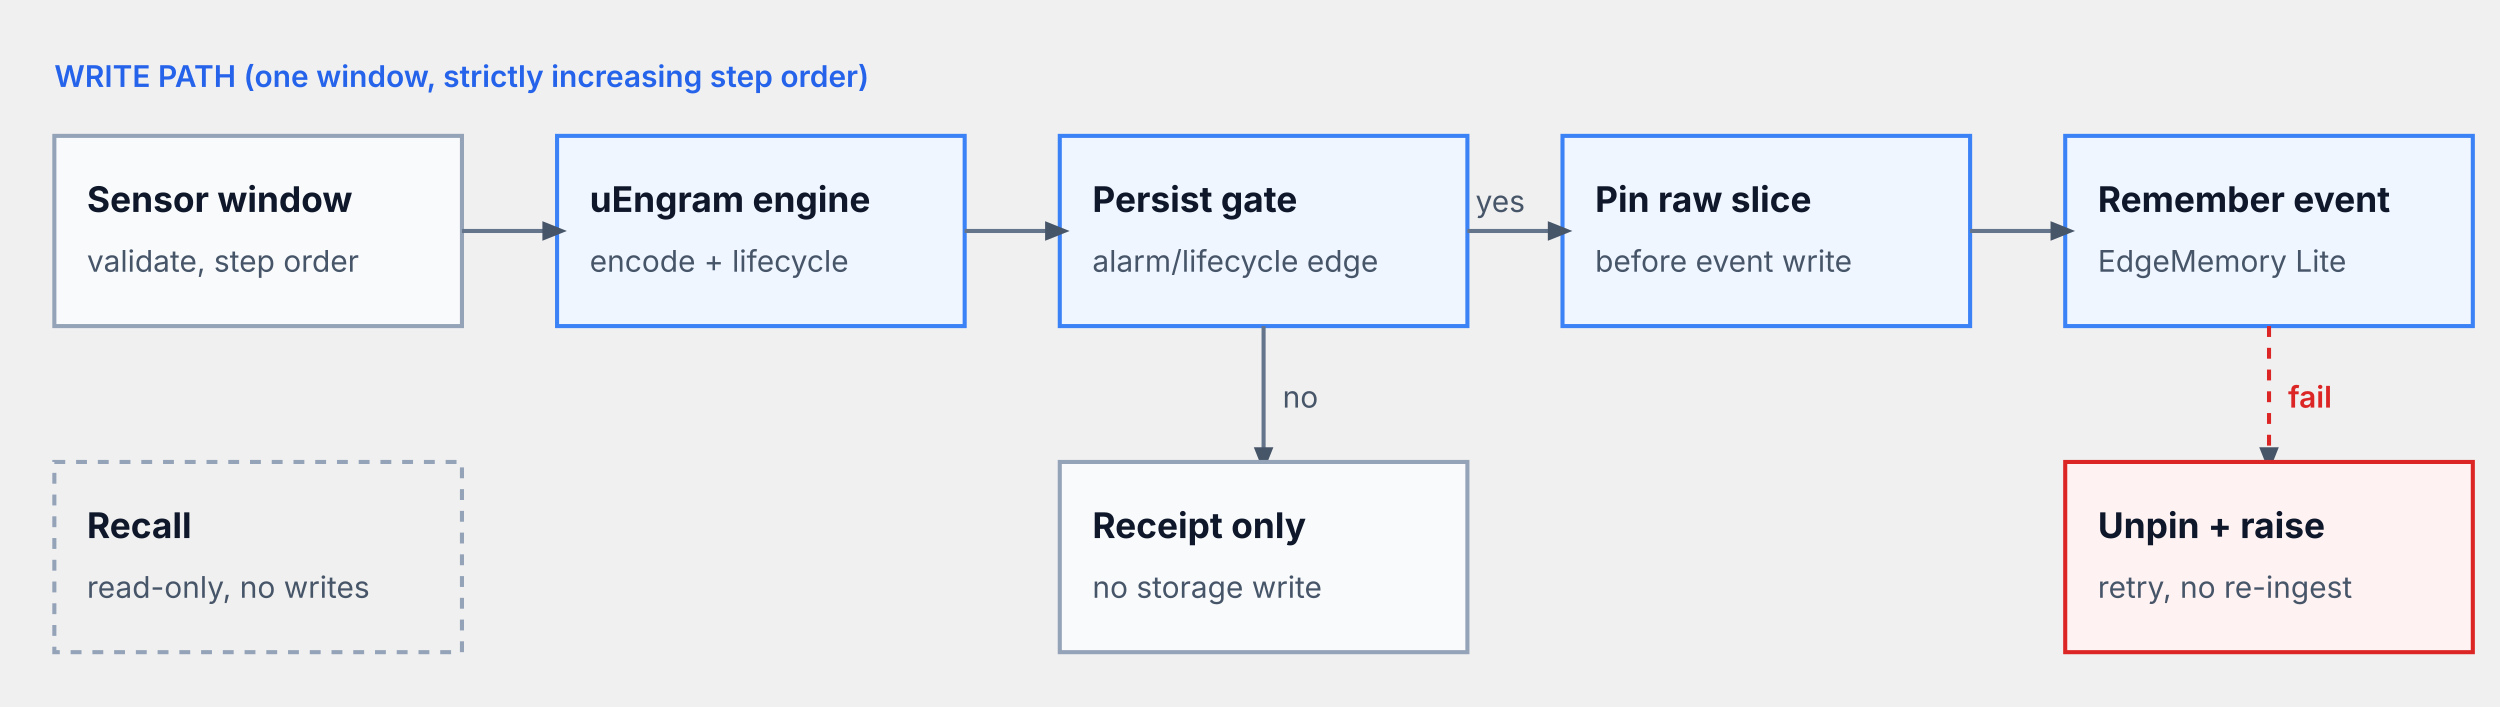
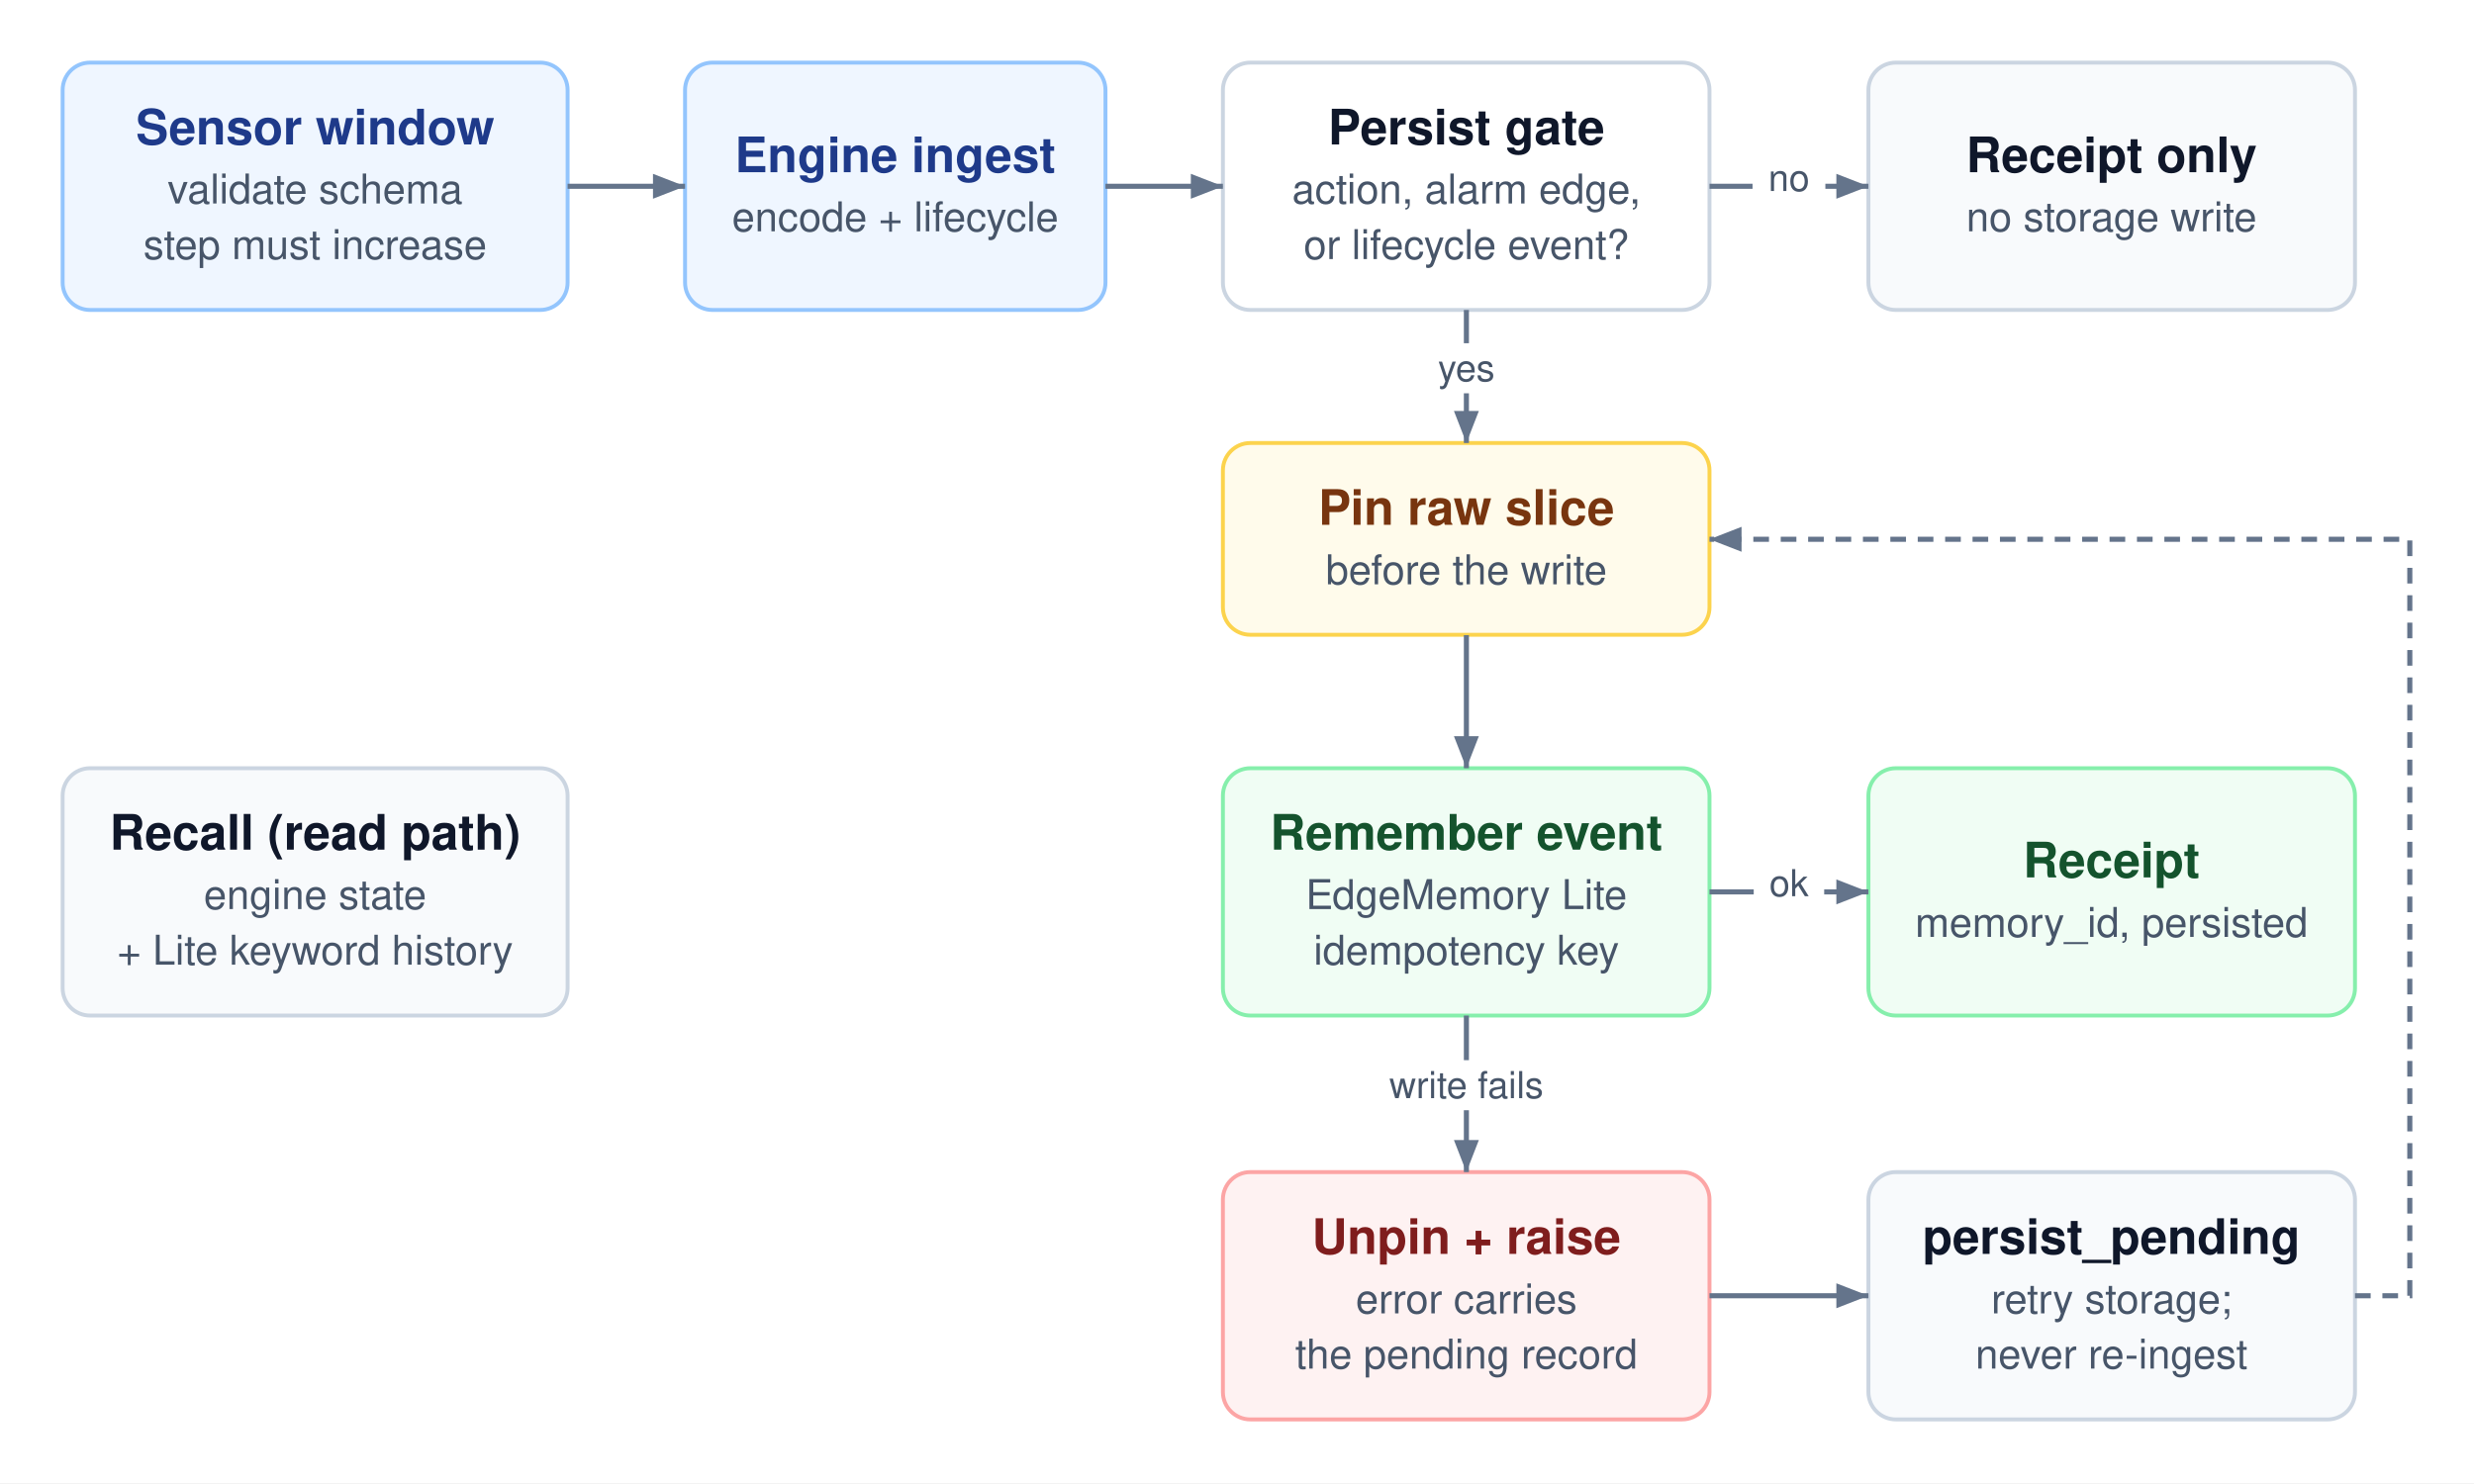
- <svg xmlns="http://www.w3.org/2000/svg" viewBox="0 0 920 260" width="100%" height="100%">
+ <svg xmlns="http://www.w3.org/2000/svg" viewBox="0 0 632 379" role="img" aria-label="persist" font-family="'Nimbus Sans', Helvetica, Arial, sans-serif">
  <defs>
-     <marker id="arrow" viewBox="0 0 10 10" refX="6" refY="5" markerWidth="6" markerHeight="6" orient="auto-start-reverse">
-       <path d="M 0 1 L 10 5 L 0 9 z" fill="#475569" />
+     <marker id="persist-arrow" viewBox="0 0 10 10" refX="9" refY="5" markerWidth="7" markerHeight="7" orient="auto-start-reverse">
+       <path d="M 0 1.5 L 9 5 L 0 8.5 z" fill="#64748b" />
    </marker>
-     <style>
-       .box { fill: #f8fafc; stroke: #94a3b8; stroke-width: 1.5; }
-       .box-fast { fill: #eff6ff; stroke: #3b82f6; stroke-width: 1.5; }
-       .box-error { fill: #fef2f2; stroke: #dc2626; stroke-width: 1.5; }
-       .box-dashed { fill: none; stroke: #94a3b8; stroke-width: 1.5; stroke-dasharray: 4,4; }
-       .title { font-family: Inter, system-ui, sans-serif; font-size: 13px; font-weight: 700; fill: #0f172a; }
-       .sub { font-family: Inter, system-ui, sans-serif; font-size: 11px; fill: #475569; }
-       .lbl { font-family: Inter, system-ui, sans-serif; font-size: 11px; font-weight: 600; fill: #2563eb; }
-       .err-lbl { font-family: Inter, system-ui, sans-serif; font-size: 11px; font-weight: 600; fill: #dc2626; }
-       .line { stroke: #64748b; stroke-width: 1.5; fill: none; marker-end: url(#arrow); }
-       .line-error { stroke: #dc2626; stroke-width: 1.5; stroke-dasharray: 4,4; fill: none; marker-end: url(#arrow); }
-     </style>
  </defs>
-   <text x="20" y="32" class="lbl">WRITE PATH (one window, strictly increasing step order)</text>
-   <rect x="20" y="50" width="150" height="70" class="box" />
-   <text x="32" y="78" class="title">Sensor window</text>
-   <text x="32" y="100" class="sub">validate, step order</text>
-   <rect x="205" y="50" width="150" height="70" class="box-fast" />
-   <text x="217" y="78" class="title">uEngram engine</text>
-   <text x="217" y="100" class="sub">encode + lifecycle</text>
-   <rect x="390" y="50" width="150" height="70" class="box-fast" />
-   <text x="402" y="78" class="title">Persist gate</text>
-   <text x="402" y="100" class="sub">alarm/lifecycle edge</text>
-   <rect x="575" y="50" width="150" height="70" class="box-fast" />
-   <text x="587" y="78" class="title">Pin raw slice</text>
-   <text x="587" y="100" class="sub">before event write</text>
-   <rect x="760" y="50" width="150" height="70" class="box-fast" />
-   <text x="772" y="78" class="title">Remember event</text>
-   <text x="772" y="100" class="sub">EdgeMemory Lite</text>
-   <line x1="170" y1="85" x2="205" y2="85" class="line" />
-   <line x1="355" y1="85" x2="390" y2="85" class="line" />
-   <line x1="540" y1="85" x2="575" y2="85" class="line" />
-   <text x="543" y="78" class="sub">yes</text>
-   <line x1="725" y1="85" x2="760" y2="85" class="line" />
-   <line x1="465" y1="120" x2="465" y2="170" class="line" />
-   <text x="472" y="150" class="sub">no</text>
-   <rect x="390" y="170" width="150" height="70" class="box" />
-   <text x="402" y="198" class="title">Receipt only</text>
-   <text x="402" y="220" class="sub">no storage write</text>
-   <line x1="835" y1="120" x2="835" y2="170" class="line-error" />
-   <text x="842" y="150" class="err-lbl">fail</text>
-   <rect x="760" y="170" width="150" height="70" class="box-error" />
-   <text x="772" y="198" class="title">Unpin + raise</text>
-   <text x="772" y="220" class="sub">retry, no re-ingest</text>
-   <rect x="20" y="170" width="150" height="70" class="box-dashed" />
-   <text x="32" y="198" class="title">Recall</text>
-   <text x="32" y="220" class="sub">read-only, no writes</text>
+   <rect width="632" height="379" fill="#ffffff" />
+   <rect x="16.0" y="16.0" width="129.0" height="63.2" rx="7" fill="#eff6ff" stroke="#93c5fd" stroke-width="1.0" />
+   <text x="80.5" y="36.9" font-size="12.5" font-weight="700" fill="#1e3a8a" text-anchor="middle">Sensor window</text>
+   <text x="80.5" y="52.0" font-size="10.5" fill="#475569" text-anchor="middle">validate schema</text>
+   <text x="80.5" y="66.2" font-size="10.5" fill="#475569" text-anchor="middle">step must increase</text>
+   <rect x="175.0" y="16.0" width="107.4" height="63.2" rx="7" fill="#eff6ff" stroke="#93c5fd" stroke-width="1.0" />
+   <text x="228.7" y="44.0" font-size="12.5" font-weight="700" fill="#1e3a8a" text-anchor="middle">Engine ingest</text>
+   <text x="228.7" y="59.1" font-size="10.5" fill="#475569" text-anchor="middle">encode + lifecycle</text>
+   <rect x="312.4" y="16.0" width="124.3" height="63.2" rx="7" fill="#ffffff" stroke="#cbd5e1" stroke-width="1.0" />
+   <text x="374.6" y="36.9" font-size="12.5" font-weight="700" fill="#0f172a" text-anchor="middle">Persist gate</text>
+   <text x="374.6" y="52.0" font-size="10.5" fill="#475569" text-anchor="middle">action, alarm edge,</text>
+   <text x="374.6" y="66.2" font-size="10.5" fill="#475569" text-anchor="middle">or lifecycle event?</text>
+   <rect x="477.3" y="16.0" width="124.3" height="63.2" rx="7" fill="#f8fafc" stroke="#cbd5e1" stroke-width="1.0" />
+   <text x="539.4" y="44.0" font-size="12.5" font-weight="700" fill="#0f172a" text-anchor="middle">Receipt only</text>
+   <text x="539.4" y="59.1" font-size="10.5" fill="#475569" text-anchor="middle">no storage write</text>
+   <rect x="312.4" y="113.2" width="124.3" height="49.0" rx="7" fill="#fffbeb" stroke="#fcd34d" stroke-width="1.0" />
+   <text x="374.6" y="134.1" font-size="12.5" font-weight="700" fill="#78350f" text-anchor="middle">Pin raw slice</text>
+   <text x="374.6" y="149.3" font-size="10.5" fill="#475569" text-anchor="middle">before the write</text>
+   <rect x="312.4" y="196.3" width="124.3" height="63.2" rx="7" fill="#f0fdf4" stroke="#86efac" stroke-width="1.0" />
+   <text x="374.6" y="217.1" font-size="12.5" font-weight="700" fill="#14532d" text-anchor="middle">Remember event</text>
+   <text x="374.6" y="232.3" font-size="10.5" fill="#475569" text-anchor="middle">EdgeMemory Lite</text>
+   <text x="374.6" y="246.5" font-size="10.5" fill="#475569" text-anchor="middle">idempotency key</text>
+   <rect x="477.3" y="196.3" width="124.3" height="63.2" rx="7" fill="#f0fdf4" stroke="#86efac" stroke-width="1.0" />
+   <text x="539.4" y="224.2" font-size="12.5" font-weight="700" fill="#14532d" text-anchor="middle">Receipt</text>
+   <text x="539.4" y="239.4" font-size="10.5" fill="#475569" text-anchor="middle">memory_id, persisted</text>
+   <rect x="312.4" y="299.5" width="124.3" height="63.2" rx="7" fill="#fef2f2" stroke="#fca5a5" stroke-width="1.0" />
+   <text x="374.6" y="320.4" font-size="12.5" font-weight="700" fill="#7f1d1d" text-anchor="middle">Unpin + raise</text>
+   <text x="374.6" y="335.6" font-size="10.5" fill="#475569" text-anchor="middle">error carries</text>
+   <text x="374.6" y="349.7" font-size="10.5" fill="#475569" text-anchor="middle">the pending record</text>
+   <rect x="477.3" y="299.5" width="124.3" height="63.2" rx="7" fill="#f8fafc" stroke="#cbd5e1" stroke-width="1.0" />
+   <text x="539.4" y="320.4" font-size="12.5" font-weight="700" fill="#0f172a" text-anchor="middle">persist_pending</text>
+   <text x="539.4" y="335.6" font-size="10.5" fill="#475569" text-anchor="middle">retry storage;</text>
+   <text x="539.4" y="349.7" font-size="10.5" fill="#475569" text-anchor="middle">never re-ingest</text>
+   <rect x="16.0" y="196.3" width="129.0" height="63.2" rx="7" fill="#f8fafc" stroke="#cbd5e1" stroke-width="1.0" />
+   <text x="80.5" y="217.1" font-size="12.5" font-weight="700" fill="#0f172a" text-anchor="middle">Recall (read path)</text>
+   <text x="80.5" y="232.3" font-size="10.5" fill="#475569" text-anchor="middle">engine state</text>
+   <text x="80.5" y="246.5" font-size="10.5" fill="#475569" text-anchor="middle">+ Lite keyword history</text>
+   <path d="M 145.0 47.6 L 175.0 47.6" fill="none" stroke="#64748b" stroke-width="1.3" marker-end="url(#persist-arrow)" />
+   <path d="M 282.4 47.6 L 312.4 47.6" fill="none" stroke="#64748b" stroke-width="1.3" marker-end="url(#persist-arrow)" />
+   <path d="M 374.6 162.3 L 374.6 196.3" fill="none" stroke="#64748b" stroke-width="1.3" marker-end="url(#persist-arrow)" />
+   <path d="M 436.7 331.1 L 477.3 331.1" fill="none" stroke="#64748b" stroke-width="1.3" marker-end="url(#persist-arrow)" />
+   <path d="M 436.7 47.6 L 477.3 47.6" fill="none" stroke="#64748b" stroke-width="1.3" marker-end="url(#persist-arrow)" />
+   <rect x="447.7" y="39.1" width="18.6" height="12.8" rx="3" fill="#ffffff" stroke="none" stroke-width="1.0" />
+   <text x="457.0" y="48.8" font-size="9.5" fill="#475569" text-anchor="middle">no</text>
+   <path d="M 374.6 79.2 L 374.6 113.2" fill="none" stroke="#64748b" stroke-width="1.3" marker-end="url(#persist-arrow)" />
+   <rect x="363.3" y="87.7" width="22.5" height="12.8" rx="3" fill="#ffffff" stroke="none" stroke-width="1.0" />
+   <text x="374.6" y="97.4" font-size="9.5" fill="#475569" text-anchor="middle">yes</text>
+   <path d="M 436.7 227.9 L 477.3 227.9" fill="none" stroke="#64748b" stroke-width="1.3" marker-end="url(#persist-arrow)" />
+   <rect x="448.0" y="219.3" width="18.0" height="12.8" rx="3" fill="#ffffff" stroke="none" stroke-width="1.0" />
+   <text x="457.0" y="229.0" font-size="9.5" fill="#475569" text-anchor="middle">ok</text>
+   <path d="M 374.6 259.5 L 374.6 299.5" fill="none" stroke="#64748b" stroke-width="1.3" marker-end="url(#persist-arrow)" />
+   <rect x="350.9" y="270.9" width="47.4" height="12.8" rx="3" fill="#ffffff" stroke="none" stroke-width="1.0" />
+   <text x="374.6" y="280.6" font-size="9.5" fill="#475569" text-anchor="middle">write fails</text>
+   <path d="M 601.6 331.1 L 615.6 331.1 L 615.6 137.8 L 436.7 137.8" fill="none" stroke="#64748b" stroke-width="1.3" stroke-dasharray="4 3" marker-end="url(#persist-arrow)" />
</svg>
